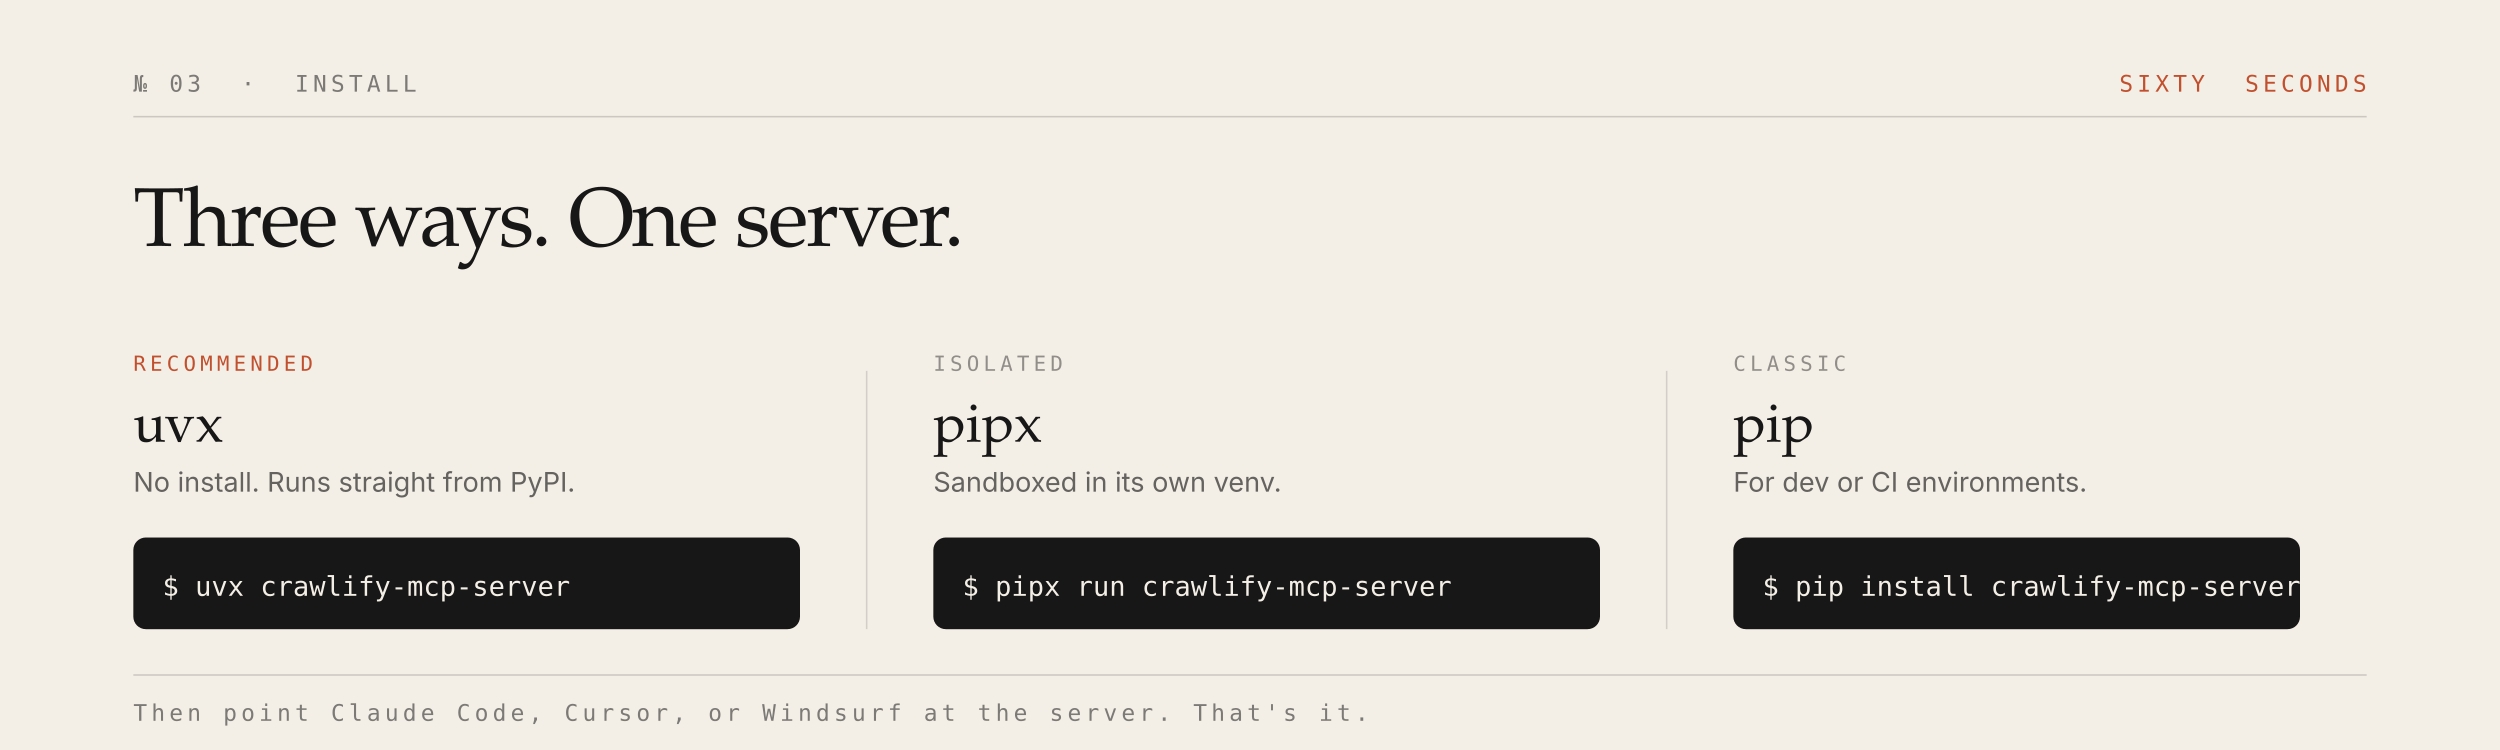
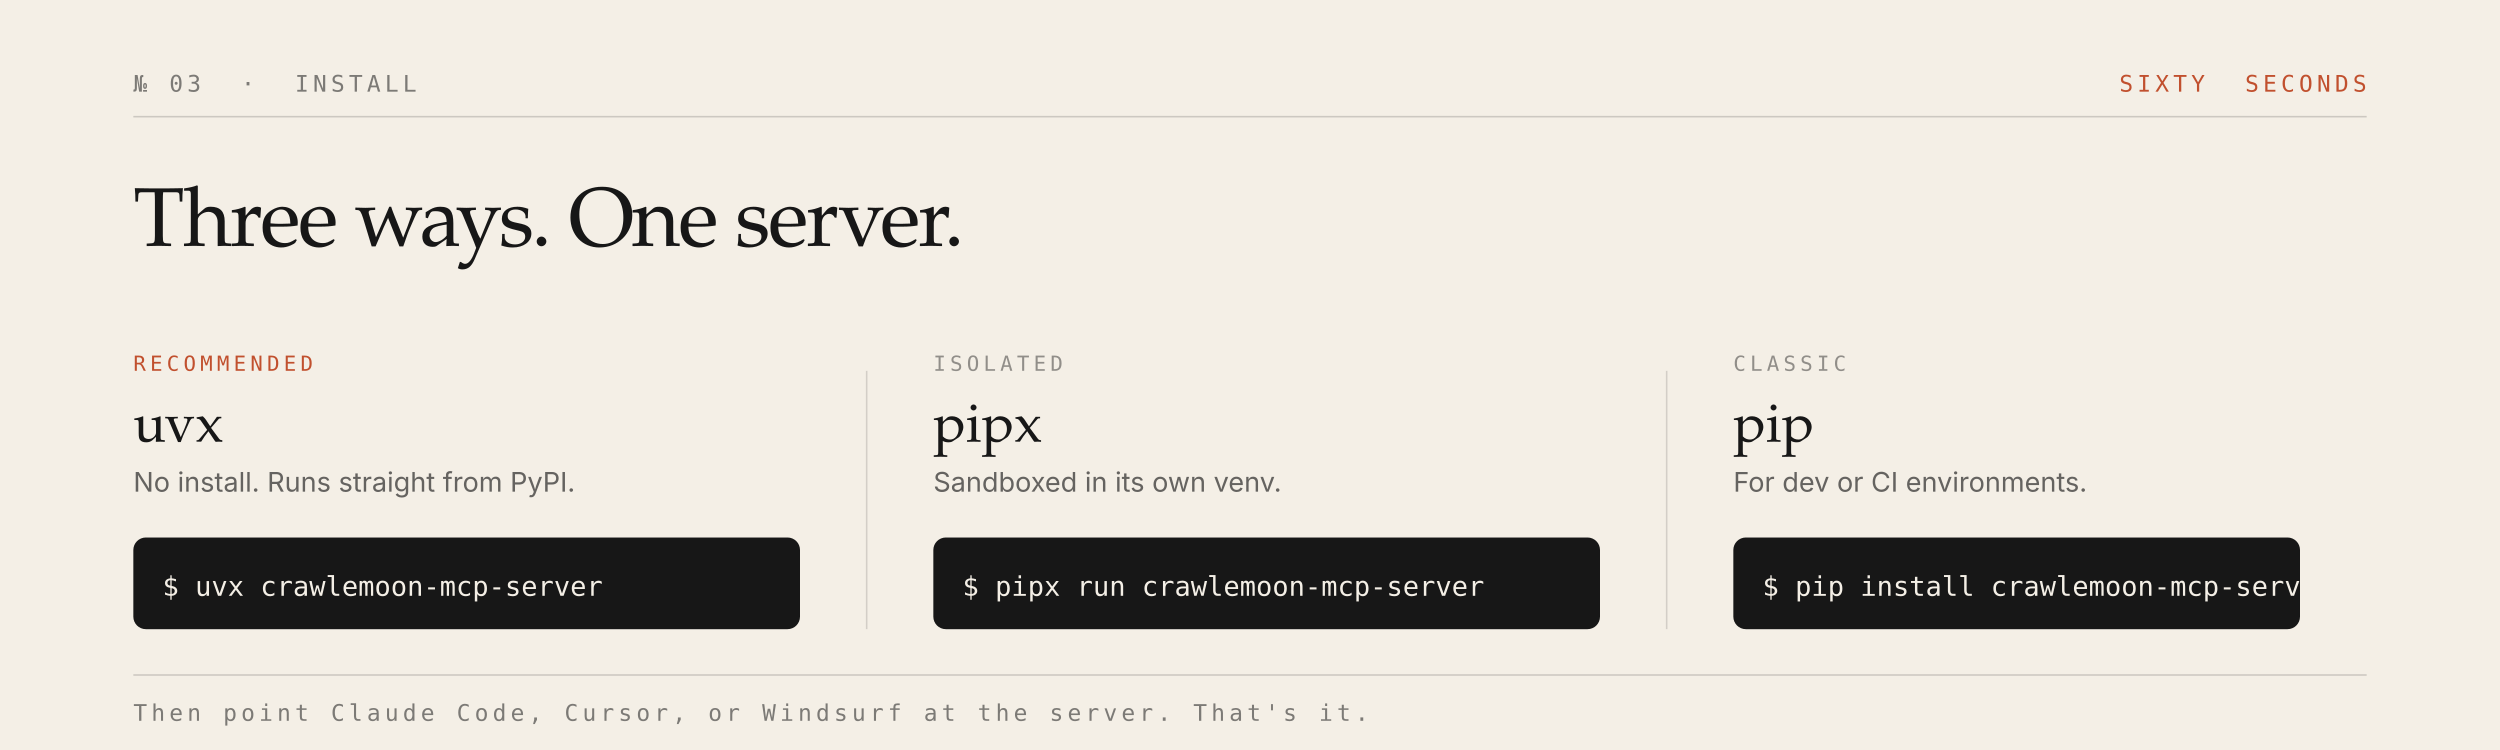
- <svg xmlns="http://www.w3.org/2000/svg" viewBox="0 0 1200 360" role="img" aria-label="Install Crawlify three ways">
+ <svg xmlns="http://www.w3.org/2000/svg" viewBox="0 0 1200 360" role="img" aria-label="Install Crawlemoon three ways">
  <rect width="1200" height="360" fill="#f4efe6" />
  <line x1="64" y1="56" x2="1136" y2="56" stroke="#1a1a1a" stroke-opacity="0.18" stroke-width="0.75" />
  <text x="64" y="44" font-family="ui-monospace, 'SF Mono', Menlo, monospace" font-size="11" fill="#1a1a1a" fill-opacity="0.55" letter-spacing="2">
    № 03  ·  INSTALL
  </text>
  <text x="1136" y="44" font-family="ui-monospace, 'SF Mono', Menlo, monospace" font-size="11" fill="#c1502e" letter-spacing="2" text-anchor="end">
    SIXTY  SECONDS
  </text>
  <text x="64" y="118" font-family="'Iowan Old Style', 'Palatino', Georgia, serif" font-size="40" font-weight="500" fill="#171717" letter-spacing="-1">
    Three ways. One server.
  </text>
  <g font-family="-apple-system, 'Helvetica Neue', Inter, sans-serif">
    <g transform="translate(64, 178)">
      <text x="0" y="0" font-family="ui-monospace, 'SF Mono', Menlo, monospace" font-size="10" fill="#c1502e" letter-spacing="2">RECOMMENDED</text>
      <text x="0" y="34" font-family="'Iowan Old Style', Palatino, serif" font-size="26" font-weight="500" fill="#171717">uvx</text>
      <text x="0" y="58" font-size="13" fill="#1a1a1a" fill-opacity="0.65">No install. Runs straight from PyPI.</text>
      <g transform="translate(0, 80)">
        <rect width="320" height="44" rx="6" fill="#171717" />
-         <text x="14" y="28" font-family="ui-monospace, 'SF Mono', Menlo, monospace" font-size="13" fill="#f4efe6">$ uvx crawlify-mcp-server</text>
+         <text x="14" y="28" font-family="ui-monospace, 'SF Mono', Menlo, monospace" font-size="13" fill="#f4efe6">$ uvx crawlemoon-mcp-server</text>
      </g>
    </g>
    <line x1="416" y1="178" x2="416" y2="302" stroke="#1a1a1a" stroke-opacity="0.15" stroke-width="0.75" />
    <g transform="translate(448, 178)">
      <text x="0" y="0" font-family="ui-monospace, 'SF Mono', Menlo, monospace" font-size="10" fill="#1a1a1a" fill-opacity="0.45" letter-spacing="2">ISOLATED</text>
      <text x="0" y="34" font-family="'Iowan Old Style', Palatino, serif" font-size="26" font-weight="500" fill="#171717">pipx</text>
      <text x="0" y="58" font-size="13" fill="#1a1a1a" fill-opacity="0.65">Sandboxed in its own venv.</text>
      <g transform="translate(0, 80)">
        <rect width="320" height="44" rx="6" fill="#171717" />
-         <text x="14" y="28" font-family="ui-monospace, 'SF Mono', Menlo, monospace" font-size="13" fill="#f4efe6">$ pipx run crawlify-mcp-server</text>
+         <text x="14" y="28" font-family="ui-monospace, 'SF Mono', Menlo, monospace" font-size="13" fill="#f4efe6">$ pipx run crawlemoon-mcp-server</text>
      </g>
    </g>
    <line x1="800" y1="178" x2="800" y2="302" stroke="#1a1a1a" stroke-opacity="0.15" stroke-width="0.75" />
    <g transform="translate(832, 178)">
      <text x="0" y="0" font-family="ui-monospace, 'SF Mono', Menlo, monospace" font-size="10" fill="#1a1a1a" fill-opacity="0.45" letter-spacing="2">CLASSIC</text>
      <text x="0" y="34" font-family="'Iowan Old Style', Palatino, serif" font-size="26" font-weight="500" fill="#171717">pip</text>
      <text x="0" y="58" font-size="13" fill="#1a1a1a" fill-opacity="0.65">For dev or CI environments.</text>
      <g transform="translate(0, 80)">
        <rect width="272" height="44" rx="6" fill="#171717" />
-         <text x="14" y="28" font-family="ui-monospace, 'SF Mono', Menlo, monospace" font-size="13" fill="#f4efe6">$ pip install crawlify-mcp-server</text>
+         <text x="14" y="28" font-family="ui-monospace, 'SF Mono', Menlo, monospace" font-size="13" fill="#f4efe6">$ pip install crawlemoon-mcp-server</text>
      </g>
    </g>
  </g>
  <line x1="64" y1="324" x2="1136" y2="324" stroke="#1a1a1a" stroke-opacity="0.18" stroke-width="0.75" />
  <text x="64" y="346" font-family="ui-monospace, 'SF Mono', Menlo, monospace" font-size="11" fill="#1a1a1a" fill-opacity="0.55" letter-spacing="2">
    Then point Claude Code, Cursor, or Windsurf at the server. That's it.
  </text>
</svg>
